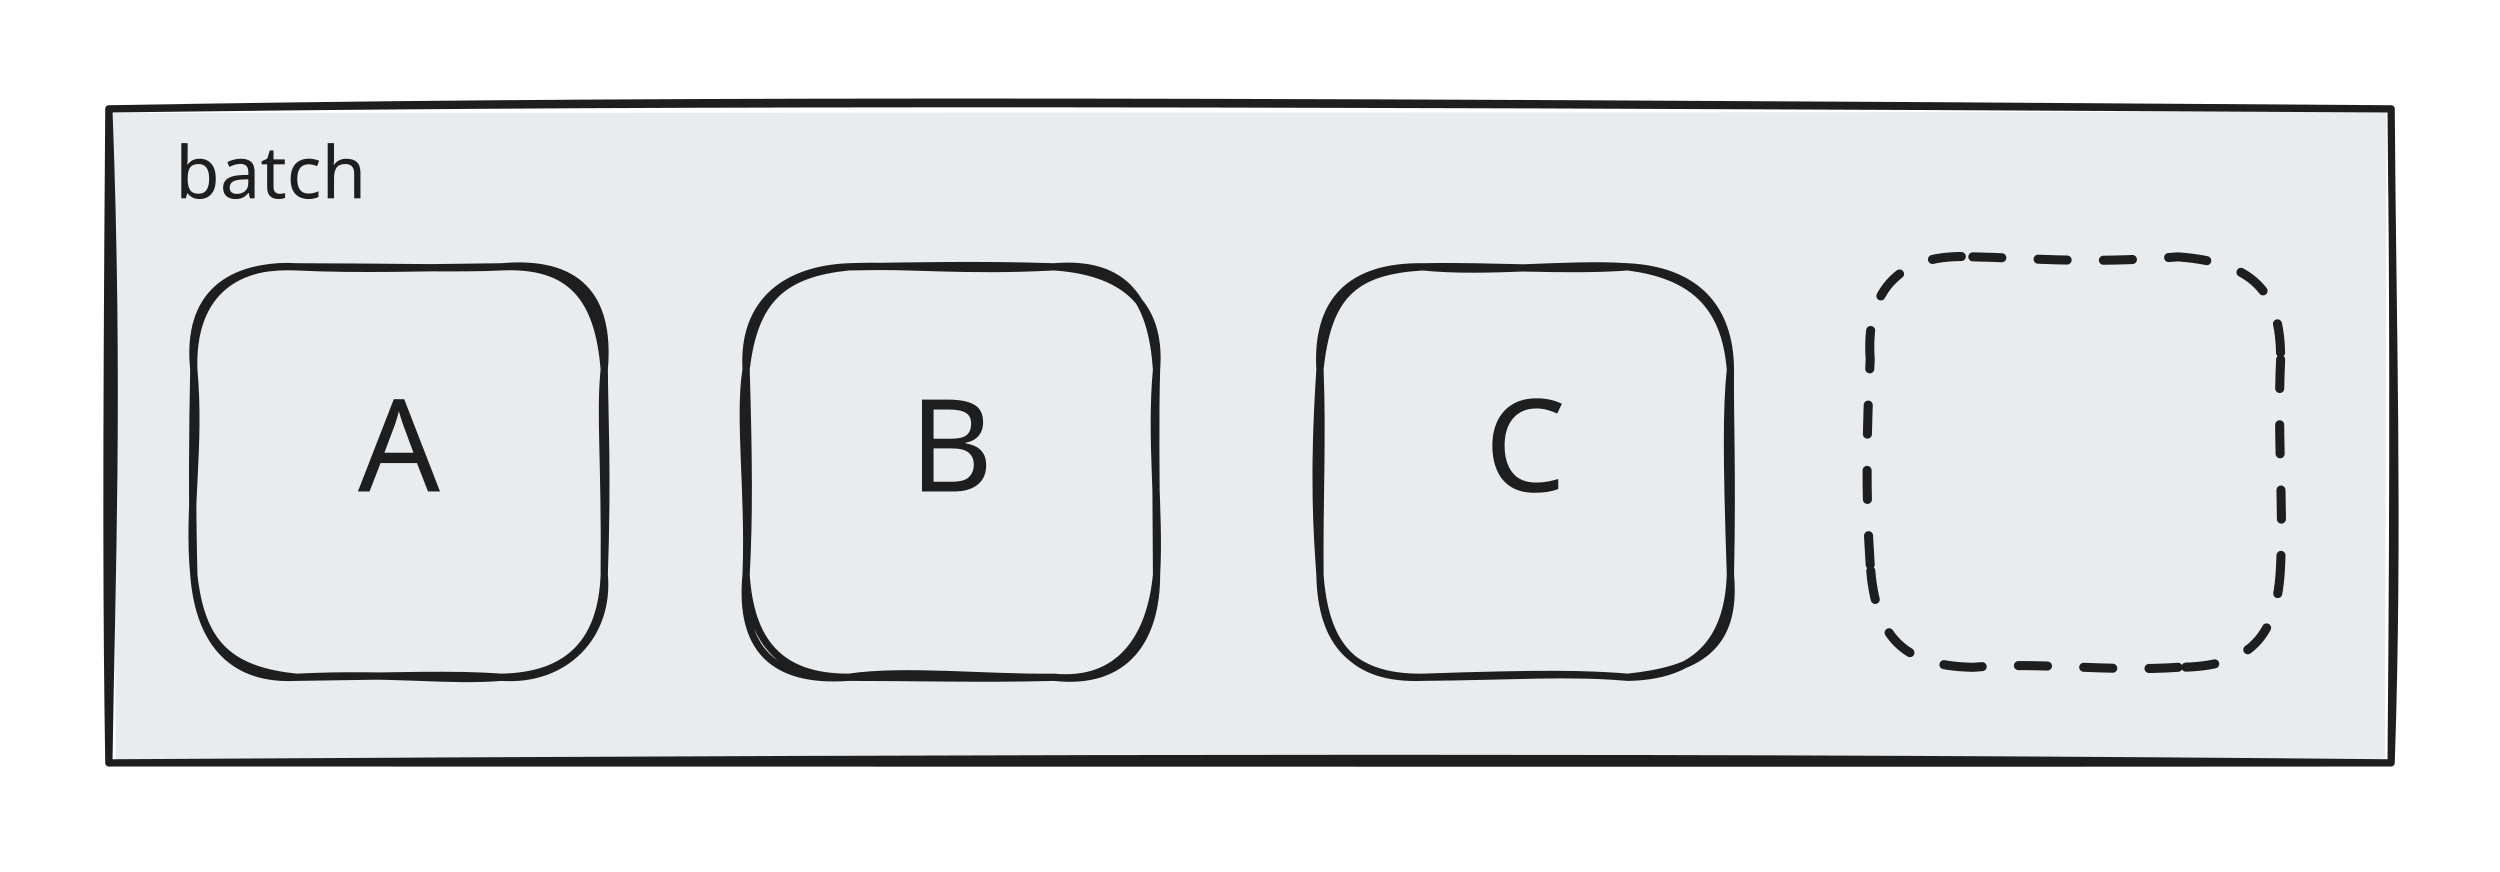
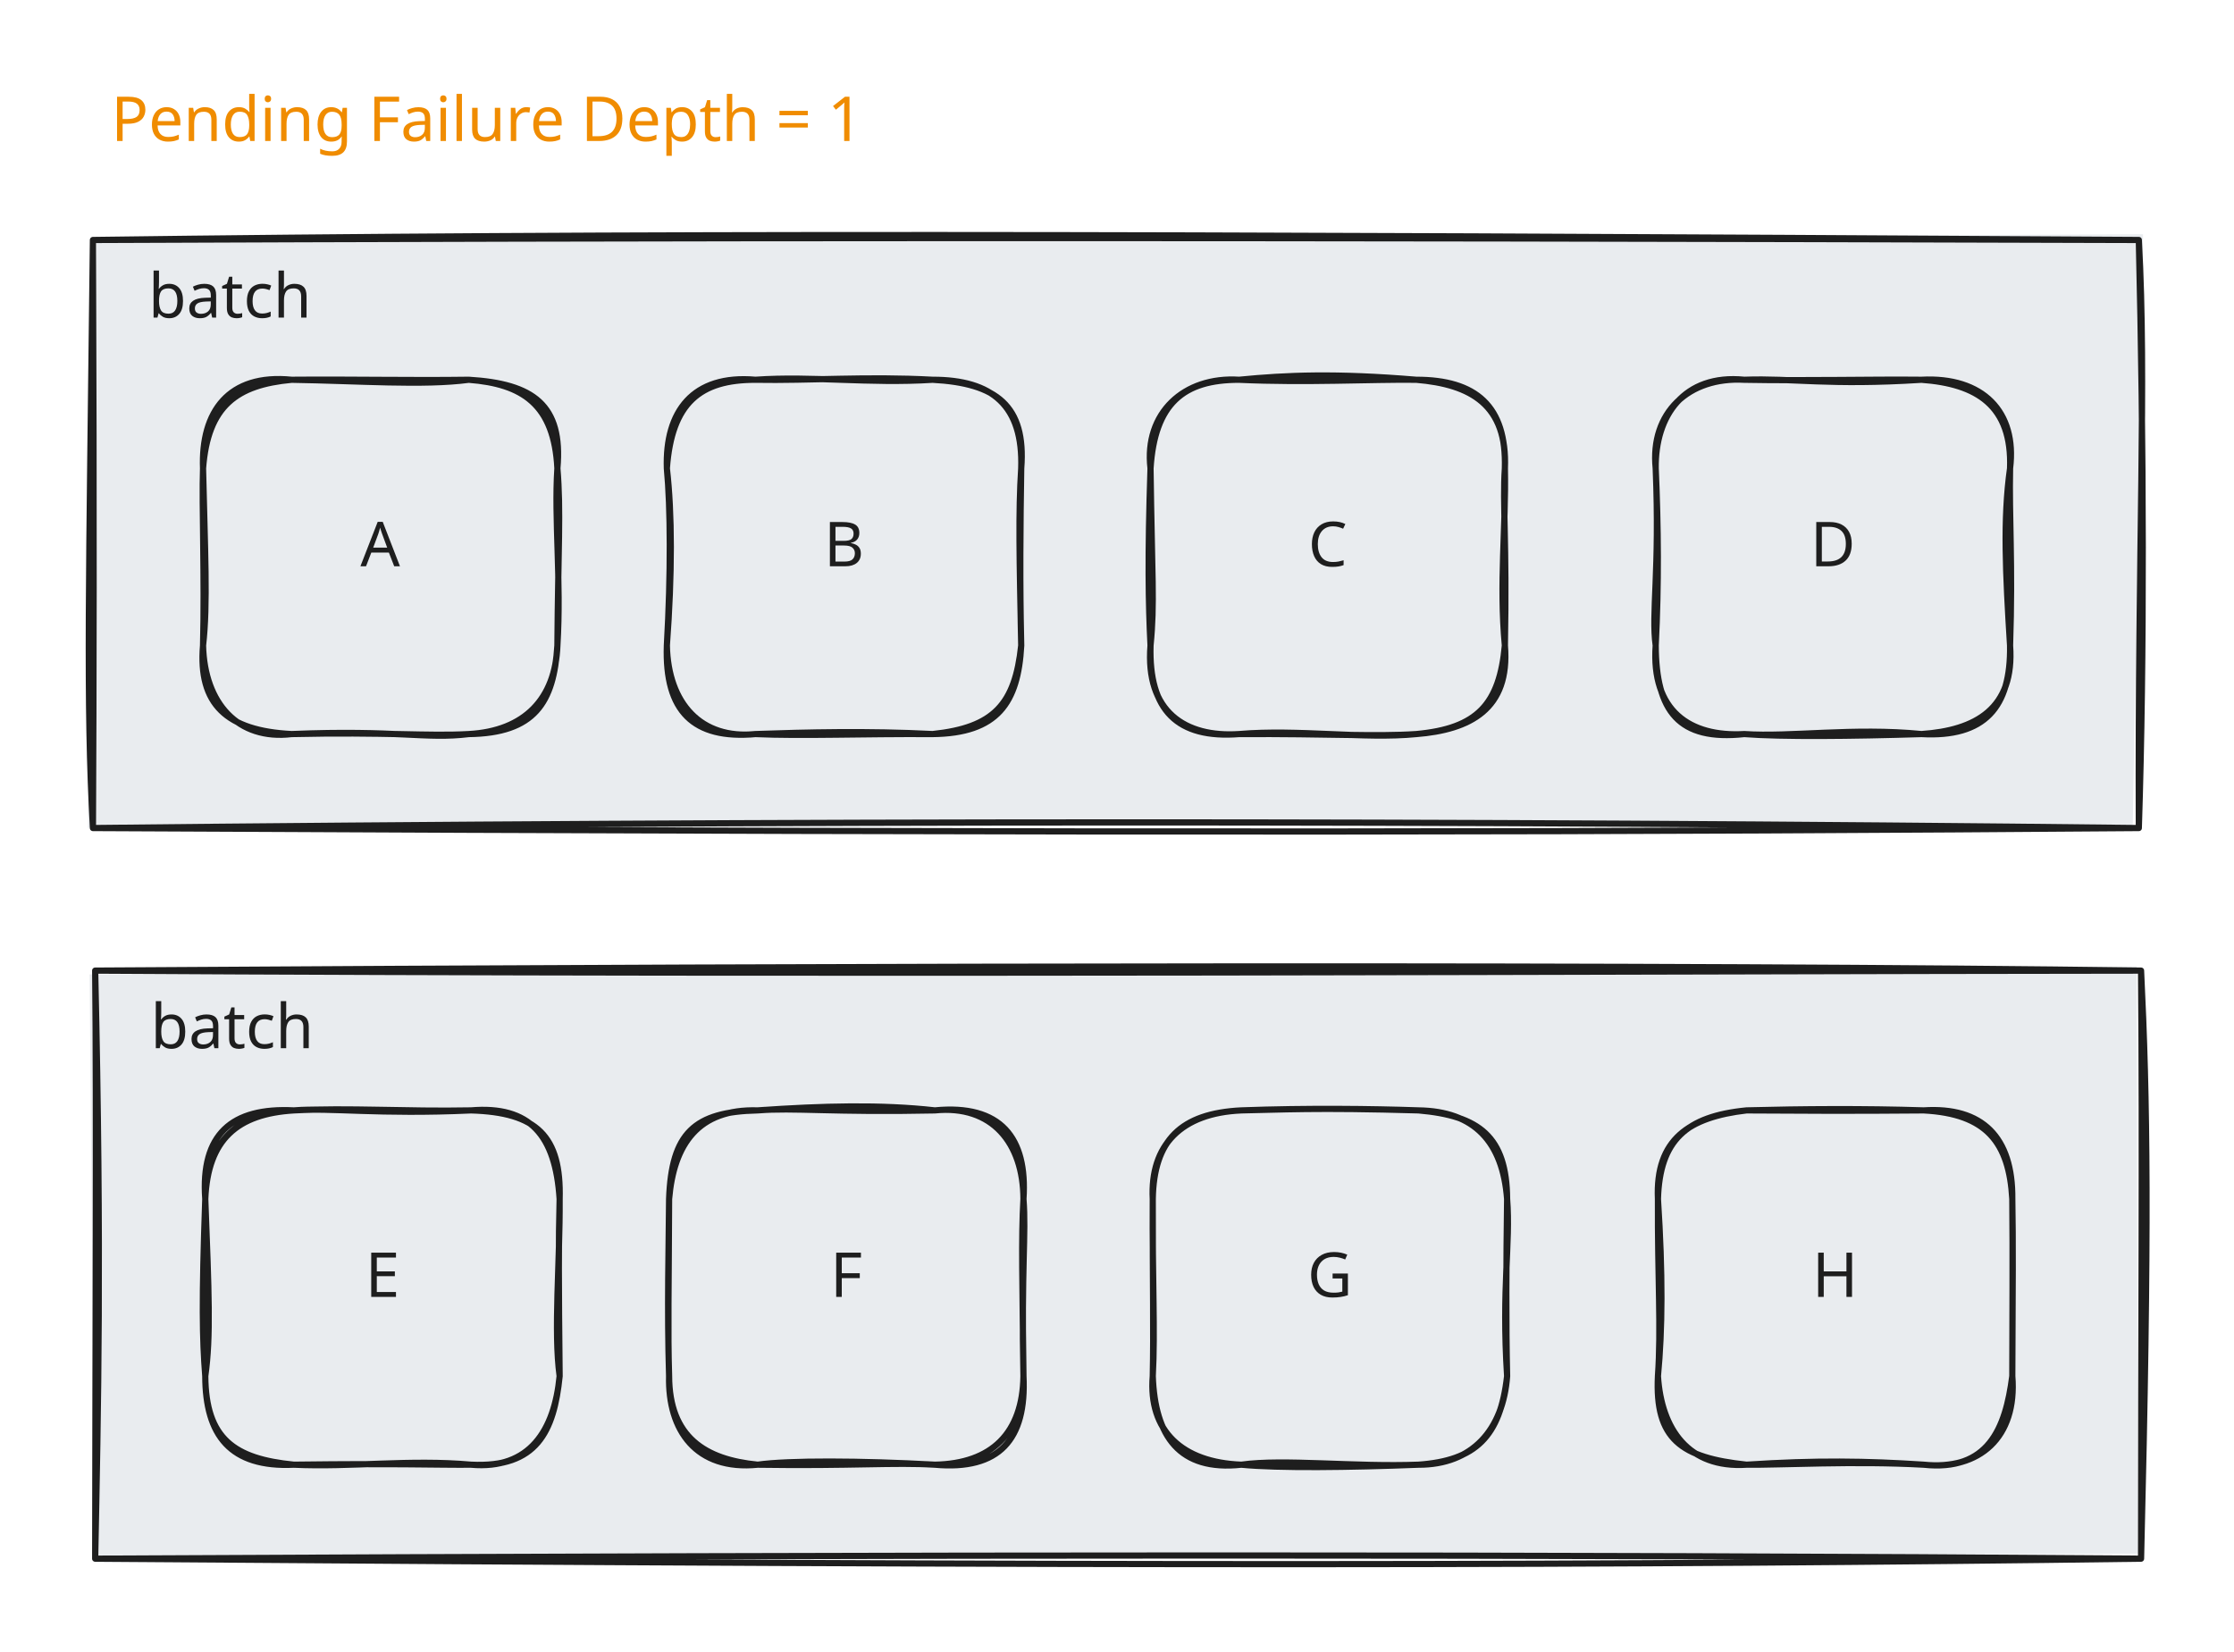
- <svg xmlns="http://www.w3.org/2000/svg" version="1.1" viewBox="0 0 688.953 240.238" width="688.953" height="240.238">
+ <svg xmlns="http://www.w3.org/2000/svg" version="1.1" viewBox="0 0 721.156 533.229" width="721.156" height="533.229">
  
-   eyJ2ZXJzaW9uIjoiMSIsImVuY29kaW5nIjoiYnN0cmluZyIsImNvbXByZXNzZWQiOnRydWUsImVuY29kZWQiOiJ4nNVZW1PiSFx1MDAxNH73V1Ds62ymr+lu37yN4o6XWtxRd2trKyRcckRCkkmCXGJT/vc9iUhcdTAwMTIwguJcdTAwMDWkypLT3elzTn/f+U7aX1u1Wj1cdTAwMTmFur5dq+s72/JcXCeyhvUvqf1WR7FcdTAwMWL4MESy73EwiOxsZjdJwnj761crXGaNjpu0gqBn2EH/YZn2dF/7SVxmXHUwMDEz/4Hvtdqv7Hdho0jbieV3PJ0tyIbyvSSfNZ5cdTAwMDZ+ti1mkivCmTCnM9x4XHUwMDFmtku0XHUwMDAzw23Li3U+kprq7jm1jmPT7TR7XHUwMDA3e4GkQexfJPmubdfzmsnIy7yKXHUwMDAzXGI+XHUwMDFmi5Mo6OlL10m6j1x1MDAxOSjYq1ZFwaDT9XWcRo+n1iC0bDdcdTAwMTmlNoSm1odcdTAwMTRs13LLXHUwMDFkfONIXHUwMDE5kmNukjxcdTAwMTHpSiqwISlXVPBcdTAwMTlf9lx1MDAwMi+IUl9+wzr95N60LLvXXHUwMDAxl3wnn6OVtnU7nzOcRGhcdTAwMTJpKE5xYduudjvdJPVaXCKDUElkcTTWWdqZSSnjhOdcdTAwMTlKd1xmXHUwMDFiTlx1MDAwNoB/81xcR1ZfN9JcdTAwMTX+wPOKXHTznUnCSlx1MDAwM6104KCApfxRg9CxXHUwMDFlzlx1MDAxY1x1MDAwYsxcdTAwMDVimFx1MDAxMkpzzzzX780+zlx1MDAwYuxeXHUwMDBlk8x6/+VcdTAwMTXwxFxcVeJcdTAwMTOZijBaPOJF+LTj31x1MDAwZvb6XFw5x1x1MDAwM28gbz323+HZxZrjk1KDcFGCQrqSYW5cdTAwMDBG0apcdTAwMDBNXCLLj0MrgmOfXHUwMDA3KcbUwIgzU1xujtJcdTAwMWb8XHUwMDA0WKvnPEJcdTAwMTZcdTAwMGJcdTAwMTiDXGJWh+wjeHL40Inlvlx1MDAxYcnTNfnqXHUwMDAy/Fx1MDAxMn2XR17Ayl9H7ilqXFx1xseX1zt7zqFtypN2fTrvfvLXMzRBXHUwMDE4m1xmv1x1MDAxNU1Kflx1MDAxNlx1MDAxOYJEXHUwMDE1Q1xiwENcdELx8lx1MDAxNfzpqNebIUJcdTAwMWFYmmlJXCKIIyHLPGHKXHUwMDEwpoKqSVx0x5TRdyNcdTAwMGJcdTAwMDGiMvDDXHUwMDE0SCrJiryckoUxg1wiSaXicDBcdTAwMTRcdTAwMTe9eeBcbsZYKkbh1D6xvr9cdTAwMTi4uVeBnzTdcUZMbjBmXG54lFBcdTAwMDJcdTAwMTSWlSZ9s/quNyqdeVx1MDAwNnBI8k69ZNrx3I6fXHUwMDE1b/BcXEclXG4kLrRQ01x0fddxiipiwz6W6+uosUzxXHUwMDBmXCK34/qWdzHvXHUwMDA2JEBcdTAwMWZN651RqMQtK9bpaFx1MDAxYS9+vcpcdTAwMTFcXN2FXHUwMDExkzJcdTAwMDVVNVx1MDAwN8RcIlx1MDAwZVPe+K5cdTAwMTW9uohCK9BnSjeG4fV6c9iUgFx1MDAxNrMsZlx1MDAxYqZyWCHBhaJmXHUwMDBl9E2QOXP8/c/98Vx1MDAxZtZlKFx1MDAxYuPmuX97jnfJOspcXCGvs1x1MDAxNMFcdTAwMTJcdTAwMGLBVWHGXCKKPFx1MDAxZPVaU0RcdTAwMTBlYHhfXHUwMDAwXHUwMDFkw9BcdTAwMTSSMk8+TuU4bMSkXHUwMDAw9VI0fT+S82RZqHLw8sNcdKFcZq1OlVxyXHUwMDE1ud13XHUwMDEyuVx1MDAwNbV/VuR2P1LkmJy1Tlx1MDAxOazgI1x1MDAxOEb5jEVcZlx1MDAwZfvDg/jk5McpXHUwMDFhXHUwMDFl8fGpRDFyhuvNYOhcdI3N1jhBXHUwMDEwcJ/IzZK4m9Epu1x1MDAxOUSt7/ZA028tp3foN1svkzioYohcdTAwMTap8i5cdTAwMTKnKt/ksDBcdKKMvOAu7umo15sgUlx1MDAxYVx1MDAwMD1GQV84k5KWefJxXHUwMDFhR1xmXHQ6y6RSXG6BTL1K41x1MDAxOFx1MDAxYye4LOXqXFx5vca9XHUwMDE0t2+qcXvvpHFcdTAwMGJK/6zG7b2txlWxl1eTl2DChGTLt6fU29/f2d8lrVx1MDAxYp/8XGKHw79v5dXVenOXXHUwMDEzaYCAkLmLSiqRoUzATior70ZZzlxmgZXinDGWtqV5rqeMnb9Lh2ZaXHUwMDAwv7n83D5cdTAwMTSqxKpcdTAwMWMlqGR9hpQtK7G7XHUwMDE1xPR0O3mGlklcdTAwMTBWcbLk7ixcdTAwMDFntlxcioRYrtBoisrbXHUwMDE0gYSAbLPl/2VwdKZY8nPM28HNtX1cdTAwMTbvjEaYXHUwMDFjvylcdTAwMTVcdTAwMWQr7uo35Vwi8MAgjGA512lcdTAwMTLDJFx1MDAxYtFppjfXhHD+abcpzzFWgnesiOelusGtSYtZt8KwmcAjp65BaK4zYXL+mPqtq4e7z2d/a1x1MDAxMkOKQ53Fer91/z9cdTAwMWKtjL4ifQ==
+   eyJ2ZXJzaW9uIjoiMSIsImVuY29kaW5nIjoiYnN0cmluZyIsImNvbXByZXNzZWQiOnRydWUsImVuY29kZWQiOiJ4nOVba1PqyFx1MDAxNv1+flx1MDAwNeX9Omb6/ThV94OIz/GNgjBzy1xu0EAkJDFcdTAwMDRBpvzv08lR8pAoepVcdTAwMTPmlFx1MDAxNCXdafq11l57d2/+/lYqbVx1MDAwNFx1MDAwZp7a+F7aUNO2aVtcdTAwMWTfnGz8XHUwMDE2lt8rf2S5jq5C0eeRO/bb0ZP9IPBG33//3fQ8o2dcdTAwMDUt11x1MDAxZFx1MDAxOG13+KOZstVQOcFIP/in/lxcKv1cdTAwMWS9JzryVTswnZ6tolx1MDAwNlFV3Fx1MDAxN4Q8W3riOlG/QjJcZjlcdTAwMTdi/oA1qujuXHUwMDAy1dG1XdNcdTAwMWWpuCYs2jhrXHUwMDAy6pS7NcvyJrv+iTs5Plx1MDAwZVx1MDAxYXGvXcu2q8GDXHUwMDFkjWrk6snHdaPAd1x1MDAwN6pudYL+81xuJMrzWvnuuNd31CicPZyXup7ZtoKHsFxmgHnpjyX4XopLpvpcdTAwMTNF2OCEXHUwMDAxiTmdV0RNXHUwMDA1MGhmXHUwMDE4267t+uEw/lx1MDAwM1X4XHUwMDE3XHUwMDBmpGW2XHUwMDA3PT1cdTAwMWGnXHUwMDEzP6Okaqtu/MzkaXKMXHUwMDAxg2BMU132ldXrXHUwMDA3Ub/SXHUwMDEwlFx1MDAxMiZcdTAwMTK1I1x1MDAxNa05xFx1MDAwMEvKpYjnXHUwMDEwdupcdTAwMWR0ou3/X7zSvjlUXHUwMDA3YVx1MDAxM2ds28nlcjpPy5WqaIVcdTAwMTU7XHQkxV819jrmj1x1MDAxZIdcdTAwMWNSXHUwMDBlXGJmXFzCeINsy1x1MDAxOWS/znbbg1x1MDAxOCRR6eNvXHUwMDFmXHUwMDAwJ1x1MDAxM7nYXHUwMDA0SFxigSRaXHUwMDFhm5VcdTAwMDN2t6Va25dcdTAwMDd01m7MaFx1MDAxYrj0oeDYpNJAQlx1MDAwMobS0ESIXHUwMDFhLFvxXHUwMDAxhFx1MDAwNr7pjDzT15v+XHUwMDEypVx1MDAxMFx1MDAxMlx1MDAwM6e7iDH6su5cdKFcYjCMoECJnfswQp+xXHUwMDEyo1x1MDAwNT+VPOZcdTAwMDN33iZunUBboKbxVFx1MDAxM+C4sFx1MDAxYXs7XHUwMDAxw+Oad+DdNcvkXG7V1Mb8ucen/1bGitQ4k9ZcdTAwMWHkXHUwMDExglxujFx0Z5wtTYjFcy40IbSZNiRcIphzQiDR+EvTglx1MDAwM1x1MDAwMyOi4ce/kFx1MDAxNtiAUEpJtXCmOpqT4yUpXHUwMDA0XHUwMDBibbZI7M1cdTAwMWFY7XhUrlx1MDAxM1StmYrYnSrdNYeW/ZDazVxiuHpccrc2UkVbttVcdTAwMGLxu9HWQ1V+XG7agaX9oPlcdTAwMDNDq9NJikFb92NajvJcdTAwMGaWseKub/Usx7QvX1x1MDAwZUPPWO3PXHKYkdilljlSYW0kvlx1MDAxZlx1MDAxNyuIYbb0mZySXHUwMDAzwClLLN9b5HSxRbvty+3KcHOn11x1MDAxML0qqFecYpOTa3JcdTAwMDJI10isJGeAcMnIWmnV1cybglx1MDAwYnJcclx1MDAwZrc3j4+7dTa57NtcdTAwMDXUKk7y6MCwxEBgsTxcdTAwMWRcdTAwMTbPudh0oMKQXHUwMDA06JegTGLM0qxYiVZcdTAwMTGDYq1VXHUwMDE4XHRcdTAwMDb1W2LPX1ErXHUwMDFk8HHEOPlcdTAwMDRcdTAwMGZuXdSq/EVq9YZcdTAwMTXPqlV5hWqFQK5acUi4kOhcdTAwMWRq1bCPq+NpZVx1MDAxOMxcdTAwMDRcdTAwMWWUT4/qlsPvi01P7ZNcdTAwMTmQXHUwMDEwiuH66JXeXHUwMDE3SULn81x1MDAxM1x1MDAxY8lcdTAwMTVcblx1MDAxNq5unt57fzhcdTAwMTVVv51OXHUwMDBmVbM23Fx1MDAxOVx1MDAxNlCwNFx1MDAxY/IogSBcdTAwMTSQSEGXP29YPOtCc0JCalxiKVx1MDAwNVx1MDAxMVx1MDAxModcdTAwMDFcdTAwMGL+XHSShVxmwfVcdTAwMTAkQ1x1MDAwNCBMsHhJkFx1MDAwNcTg2sEmhOFfKMLa/lwizXrDlmc1a3uVmoVxtvSZoFCvPtXeVsKXf4ugXHUwMDA3o1p9bLauJoPB1LSb1mDSnJSLTVBcYpAwXHUwMDEwQmydoiyIXHUwMDA0QVx1MDAxMkm6Xqo1a0z3zmeV09bJ/fC62lx1MDAxZVx1MDAxYzWa125cdTAwMTFVS+Q6clx1MDAxMGizXGI55sur1uJZXHUwMDE3nFx1MDAxNJxcdTAwMWJcZnLJMUZcXGtcdTAwMDBPM2MlskVccqr9Mlx0XHUwMDA0ITyi53KyRSmVXGJ+XHUwMDA2M9ZFtipfJFtvWPOsbFU+V7byyIlzPUqol1x1MDAxZFx1MDAxM8rfIViXM/OqUVx1MDAxZe/sNXeapt/xT0f1nlVsblJcdTAwMDK1LMFcdTAwMDW3q1x1MDAxMlx1MDAxOCCrXHUwMDE3n0xKSlxmrqMlSlx0ia5b45V+lZNcdTAwMTIx+DlqtS6cbJlBu5/DS1t1g1dYXHUwMDE5uF5cdTAwMWUlU8PN8i/T5c887iCCMaS5uPxxx+XDXHUwMDE53Nt2W719ub03XHUwMDEwste88lx1MDAwYn5cdTAwMWFJXHUwMDExMdIpXHUwMDA1YTtcdTAwMDLZXHUwMDBip61cdTAwMTCJXHUwMDBlTJtHXHUwMDFk0yXC7TUg4cfRXHRp7r2udim4RidcXP5el9SOxIn44/jWcWqzXHUwMDFhb93cn6GLgqNTXHUwMDAzXHUwMDA1ZC9UI4AyaFAo06d0xVxia7SnicPkqPW6PFx1MDAxYfnnx7Pe5uW91zm/xcFccuuoh+NcdTAwMDJGNTLXceJcdTAwMWElUNB3ZKUtnnOhXHTBoLacjFx1MDAwM4yxYFxigzQrKGBcdTAwMDaCRFx1MDAxMPy1iVx1MDAwZYSHiVx1MDAwZVx1MDAxY3FcdTAwMWFRYCn3iWJcdTAwMWR08mRi1lx1MDAxYVju/8992vmikOZcckOedal2VulOwfyTuFCxMFx1MDAxNWT5wFx1MDAwNl/xu3L5ttHtn7mOeXHpV8v1VrFcdFx1MDAxYSY7cCzCO9W1USztaUmcspxroVgqMOHsvFx1MDAwMyxFQfmOMW94dV9AxYI0N1lVXHUwMDEy/Vx1MDAwNyVe/lx1MDAxOG7xpIvNXGJccnw9Ryo1wH6WZMGPSJaOQSQnv1R23u5cdTAwMTcp1lx1MDAxYoY8q1i7q1Qs8crdXHUwMDExktrTSlx1MDAxZfm8xc+bra2bputV1KhcdTAwMWRUx9OLs1x1MDAwYrXZKzY/w4RcdTAwMDfB1irEQpQxPbQ1S3eYXHUwMDAwYlx1MDAxZE3VSeuwur/XtIBz3jqtXHUwMDE0ULBcdTAwMTDKXHUwMDE1LFx1MDAwNLRcdTAwMTfH8Xsujlx1MDAxNs+60IxcYtNcdTAwMWQgR1x1MDAxNFx1MDAwMFx1MDAxZG5hXG7TXHUwMDE5eqtRLGrwULGEfkeSLZlPXHUwMDBlXHRcdTAwMGWTIzj/hYKsvS+SrDcseVay9lYoWVx1MDAxONJs6VxcsnSArT15+Y5cdTAwMTTam+Z5fffCuVWn+4cnt1x1MDAwM0Cu7P5msVx0XHUwMDFhpTvIXHUwMDA1OXpF1izAuXZ/8ZpFWXfX7a1cdTAwMGXtzpg4qo/OhceHbOuhiKLF8jnBXHUwMDExXHUwMDA0XHUwMDEwcbA8J1x1MDAxNs+64JxcdTAwMTDAYFx1MDAxOOhcdTAwMTdcdK9cdTAwMDVIilx1MDAxOKtcbrO0fyCFXHUwMDA0YdbVsj+CglrkIODwM35tsS6itf9VovW6Lc+K1v7nilbuXHRcYsx1KCEnjFx1MDAwMUTYO35LfnaDdqaN4GbrqCFrXHUwMDE3N91ru3dUbG5SglxmTLKpXHUwMDBlXHUwMDA0USPr3Fx1MDAxNSPVgVwiJlx1MDAwNYaJm+9/PSP/XHUwMDFkqVx1MDAwZXlcZmS5t2ZcdTAwMDJoYGhcXCyvjT7bo7XDs8321UDLXCKG++RkdFlw/iFp0JepRlx1MDAxOGu94pSL17zFLlx1MDAxMG1cdTAwMDA+zkBEpIG1xlx1MDAwMSGplFxmLKJg4pb/+UheO5KCyZ/KQMKots4rY+CZcjqW0yvtmpY99lWporygX/pvXHT+5ayWl0tccmQptpJcdTAwMWZueegkR+u8YXpeNdCrPPfh9bZanaelilx1MDAwN7Vxb6lJ+XWgfXuyXHUwMDAyIeFUXHUwMDE0XHUwMDE0PH57/Fx1MDAwN3FcdIdFIn0=
  <defs>
    <style class="style-fonts">
      @font-face {
        font-family: "Virgil";
        src: url("https://unpkg.com/@excalidraw/excalidraw@undefined/dist/excalidraw-assets/Virgil.woff2");
      }
      @font-face {
        font-family: "Cascadia";
        src: url("https://unpkg.com/@excalidraw/excalidraw@undefined/dist/excalidraw-assets/Cascadia.woff2");
      }
      @font-face {
        font-family: "Assistant";
        src: url("https://unpkg.com/@excalidraw/excalidraw@undefined/dist/excalidraw-assets/Assistant-Regular.woff2");
      }
    </style>
  </defs>
-   <rect x="0" y="0" width="688.953" height="240.238" fill="transparent" />
-   <g stroke-linecap="round" transform="translate(30 30) rotate(0 314.4766 90.11914)">
-     <path d="M1.11 1.12 L627.7 0.85 L627.25 180.64 L1.88 179.7" stroke="none" stroke-width="0" fill="#e9ecef" />
-     <path d="M0 0 C130.73 -1.7, 263.66 -2.08, 628.95 0 M0 0 C133.78 -2.34, 268.63 -2.58, 628.95 0 M628.95 0 C629.27 56.09, 631.17 115.61, 628.95 180.24 M628.95 0 C629.46 46.62, 629.72 91.71, 628.95 180.24 M628.95 180.24 C452.09 178.55, 273.44 178.63, 0 180.24 M628.95 180.24 C492.45 180.38, 355.76 180.25, 0 180.24 M0 180.24 C0.72 128.34, 2.92 78.79, 0 0 M0 180.24 C-0.61 140.81, -0.77 101.71, 0 0" stroke="#1e1e1e" stroke-width="2" fill="none" />
+   <rect x="0" y="0" width="721.156" height="533.229" fill="transparent" />
+   <g stroke-linecap="round" transform="translate(30 77.48242) rotate(0 330.2168 94.92773)">
+     <path d="M1.11 0.99 L661.79 -1.85 L658.48 188.8 L-1.59 189.78" stroke="none" stroke-width="0" fill="#e9ecef" />
+     <path d="M0 0 C169.45 -2.26, 339.13 -1.98, 660.43 0 M0 0 C180.45 -0.74, 361.56 -0.92, 660.43 0 M660.43 0 C662.98 46.61, 660.08 96.73, 660.43 189.86 M660.43 0 C662.02 67.22, 662.24 133.93, 660.43 189.86 M660.43 189.86 C502.86 191.07, 345.95 191.63, 0 189.86 M660.43 189.86 C440.78 187.34, 221.18 187.51, 0 189.86 M0 189.86 C0.23 140.61, 0.37 95.57, 0 0 M0 189.86 C-2.23 149.46, -1.27 110.68, 0 0" stroke="#1e1e1e" stroke-width="2" fill="none" />
  </g>
-   <g stroke-linecap="round" transform="translate(53.40625 73.53516) rotate(0 56.55273 56.55273)">
-     <path d="M28.28 0 C52.05 0.01, 74.44 0.58, 84.83 0 M28.28 0 C45.51 0.86, 63.81 0.18, 84.83 0 M84.83 0 C103.8 -0.86, 111.52 8.39, 113.11 28.28 M84.83 0 C105.71 -1.86, 114.86 7.97, 113.11 28.28 M113.11 28.28 C113.21 41.95, 114.08 56.93, 113.11 84.83 M113.11 28.28 C111.86 41.07, 113.4 52.77, 113.11 84.83 M113.11 84.83 C112.43 103.17, 103.46 112.74, 84.83 113.11 M113.11 84.83 C114.61 101.47, 102.52 114.32, 84.83 113.11 M84.83 113.11 C69.17 114.34, 55.68 111.78, 28.28 113.11 M84.83 113.11 C71.82 112.14, 57.37 112.75, 28.28 113.11 M28.28 113.11 C11.38 114, 1.54 104.47, 0 84.83 M28.28 113.11 C9.96 111.17, 2.06 104.1, 0 84.83 M0 84.83 C-1.71 66.57, 1.92 49.73, 0 28.28 M0 84.83 C-0.5 63.98, -0.35 45.69, 0 28.28 M0 28.28 C-0.69 8.1, 10.85 -1.05, 28.28 0 M0 28.28 C-2.15 7.23, 10.25 -0.71, 28.28 0" stroke="#1e1e1e" stroke-width="2" fill="none" />
+   <g stroke-linecap="round" transform="translate(65.54297 122.6113) rotate(0 57.19531 57.19531)">
+     <path d="M28.6 0 C50.01 0.32, 71.26 1.94, 85.79 0 M28.6 0 C48.82 -0.17, 66.75 0.26, 85.79 0 M85.79 0 C103.21 1.34, 113.35 7.97, 114.39 28.6 M85.79 0 C106.51 1.24, 116.22 8.06, 114.39 28.6 M114.39 28.6 C113.31 44.97, 115.67 64.58, 114.39 85.79 M114.39 28.6 C115.55 42.41, 114.62 54.76, 114.39 85.79 M114.39 85.79 C113.74 103, 103.83 113.41, 85.79 114.39 M114.39 85.79 C113.24 104.28, 107.02 114.11, 85.79 114.39 M85.79 114.39 C71.83 116.1, 62.86 112.99, 28.6 114.39 M85.79 114.39 C72.57 115.13, 58.92 113.71, 28.6 114.39 M28.6 114.39 C7.58 113.34, -1.59 104.78, 0 85.79 M28.6 114.39 C11.34 116.46, 0.46 104.55, 0 85.79 M0 85.79 C1.55 72.45, 0.58 54.72, 0 28.6 M0 85.79 C0.58 63.89, -0.42 40.57, 0 28.6 M0 28.6 C1.54 8.38, 10.83 1.66, 28.6 0 M0 28.6 C-0.68 10.29, 8.22 -2.04, 28.6 0" stroke="#1e1e1e" stroke-width="2" fill="none" />
  </g>
-   <g transform="translate(98.33467 107.9337) rotate(0 11.62431 22.15419)">
-     <text x="11.624" y="0" font-family="Virgil, Segoe UI Emoji" font-size="35.447px" fill="#1e1e1e" text-anchor="middle" style="white-space: pre;" direction="ltr" dominant-baseline="text-before-edge">A</text>
+   <g transform="translate(116.1783 167.3066) rotate(0 6.559998 12.5)">
+     <text x="6.56" y="0" font-family="Virgil, Segoe UI Emoji" font-size="20px" fill="#1e1e1e" text-anchor="middle" style="white-space: pre;" direction="ltr" dominant-baseline="text-before-edge">A</text>
  </g>
-   <g stroke-linecap="round" transform="translate(205.6094 73.53516) rotate(0 56.55273 56.55273)">
-     <path d="M28.28 0 C45.02 -0.65, 59.16 1.34, 84.83 0 M28.28 0 C45.59 -0.22, 63.72 -0.67, 84.83 0 M84.83 0 C104.67 -1.65, 111.78 9.14, 113.11 28.28 M84.83 0 C102.75 1.18, 114.62 9.24, 113.11 28.28 M113.11 28.28 C111.32 47.73, 114.1 67.32, 113.11 84.83 M113.11 28.28 C112.73 41.06, 112.94 54.93, 113.11 84.83 M113.11 84.83 C111.48 102.03, 103.04 114.87, 84.83 113.11 M113.11 84.83 C113.12 102.42, 104.9 115.36, 84.83 113.11 M84.83 113.11 C66.51 113.36, 43.55 110.83, 28.28 113.11 M84.83 113.11 C65.71 113.64, 44.88 113.09, 28.28 113.11 M28.28 113.11 C8.72 113.18, 1.16 102.68, 0 84.83 M28.28 113.11 C7.71 114.6, -1.94 105.49, 0 84.83 M0 84.83 C0.89 62.39, -2.13 41.52, 0 28.28 M0 84.83 C0.86 69.09, 0.74 53.35, 0 28.28 M0 28.28 C-1.06 9.28, 11.35 0.69, 28.28 0 M0 28.28 C2.25 9.08, 9.99 1.88, 28.28 0" stroke="#1e1e1e" stroke-width="2" fill="none" />
+   <g stroke-linecap="round" transform="translate(215.2695 122.6113) rotate(0 57.19531 57.19531)">
+     <path d="M28.6 0 C47.01 -1.28, 65.21 1.29, 85.79 0 M28.6 0 C46.05 0.31, 64.64 -1.14, 85.79 0 M85.79 0 C106.29 1.08, 115.98 8.25, 114.39 28.6 M85.79 0 C105.04 -0.02, 115.07 8.3, 114.39 28.6 M114.39 28.6 C113.47 42.78, 113.84 57.78, 114.39 85.79 M114.39 28.6 C114.1 46.68, 113.91 66.13, 114.39 85.79 M114.39 85.79 C113.39 104.36, 106.74 114.15, 85.79 114.39 M114.39 85.79 C112.38 104.73, 105.66 112.31, 85.79 114.39 M85.79 114.39 C63.14 114.25, 43.72 115.05, 28.6 114.39 M85.79 114.39 C64.83 113.33, 45.02 113.82, 28.6 114.39 M28.6 114.39 C11.11 116.19, 0.4 104.59, 0 85.79 M28.6 114.39 C8.58 116.16, -0.72 107.14, 0 85.79 M0 85.79 C1.71 62.63, 1.69 43.28, 0 28.6 M0 85.79 C1.32 62.53, 1.19 41.24, 0 28.6 M0 28.6 C-0.6 10.19, 8.39 -1.77, 28.6 0 M0 28.6 C1.55 7.43, 10.7 -0.03, 28.6 0" stroke="#1e1e1e" stroke-width="2" fill="none" />
  </g>
-   <g transform="translate(249.2797 107.9337) rotate(0 12.88244 22.15419)">
-     <text x="12.882" y="0" font-family="Virgil, Segoe UI Emoji" font-size="35.447px" fill="#1e1e1e" text-anchor="middle" style="white-space: pre;" direction="ltr" dominant-baseline="text-before-edge">B</text>
+   <g transform="translate(265.1948 167.3066) rotate(0 7.269997 12.5)">
+     <text x="7.27" y="0" font-family="Virgil, Segoe UI Emoji" font-size="20px" fill="#1e1e1e" text-anchor="middle" style="white-space: pre;" direction="ltr" dominant-baseline="text-before-edge">B</text>
  </g>
-   <g stroke-linecap="round" transform="translate(363.7578 73.53516) rotate(0 56.55273 56.55273)">
-     <path d="M28.28 0 C45.88 1.85, 67.99 -1.14, 84.83 0 M28.28 0 C48.54 -0.39, 67.61 1.28, 84.83 0 M84.83 0 C103.66 0.97, 113.02 11.3, 113.11 28.28 M84.83 0 C102.2 2.24, 111.61 10.13, 113.11 28.28 M113.11 28.28 C112.04 38.76, 112.01 51.68, 113.11 84.83 M113.11 28.28 C112.97 42.69, 113.7 56.41, 113.11 84.83 M113.11 84.83 C112.5 103.56, 103.07 112.83, 84.83 113.11 M113.11 84.83 C114.96 105.36, 103.74 111.06, 84.83 113.11 M84.83 113.11 C68.53 111.68, 53.19 112.88, 28.28 113.11 M84.83 113.11 C73.47 112.18, 61.75 111.95, 28.28 113.11 M28.28 113.11 C8.75 113.82, 1.37 103.73, 0 84.83 M28.28 113.11 C9.3 113.36, 0.32 104.08, 0 84.83 M0 84.83 C-0.74 74.08, -1.98 58.53, 0 28.28 M0 84.83 C-0.18 64.43, 0.75 46.89, 0 28.28 M0 28.28 C-1.06 9.41, 8.4 -0.24, 28.28 0 M0 28.28 C2.17 7.49, 9.65 1.15, 28.28 0" stroke="#1e1e1e" stroke-width="2" fill="none" />
+   <g stroke-linecap="round" transform="translate(371.3984 122.6113) rotate(0 57.19531 57.19531)">
+     <path d="M28.6 0 C43.95 -1.5, 59.79 -2.16, 85.79 0 M28.6 0 C50.3 0.99, 71.37 -0.19, 85.79 0 M85.79 0 C105.02 -0.02, 114.98 8.46, 114.39 28.6 M85.79 0 C103.43 1.47, 115.25 8.06, 114.39 28.6 M114.39 28.6 C114.78 47.54, 112.5 65.58, 114.39 85.79 M114.39 28.6 C113.6 40.19, 115.04 52.17, 114.39 85.79 M114.39 85.79 C112.64 104.75, 105.56 112.58, 85.79 114.39 M114.39 85.79 C116.12 106.43, 103.02 113.03, 85.79 114.39 M85.79 114.39 C68.72 116.06, 47.81 112.76, 28.6 114.39 M85.79 114.39 C72.43 115.27, 57.7 114.23, 28.6 114.39 M28.6 114.39 C8.7 115.93, -0.62 106.84, 0 85.79 M28.6 114.39 C11.2 115.56, -1.71 107.16, 0 85.79 M0 85.79 C1.37 72.06, 0.46 63.68, 0 28.6 M0 85.79 C-0.67 72.26, -0.94 57.18, 0 28.6 M0 28.6 C1.35 7.7, 10.55 -0.03, 28.6 0 M0 28.6 C-2.09 10.74, 10.82 -1.15, 28.6 0" stroke="#1e1e1e" stroke-width="2" fill="none" />
  </g>
-   <g transform="translate(408.8989 107.9337) rotate(0 11.41167 22.15419)">
-     <text x="11.412" y="0" font-family="Virgil, Segoe UI Emoji" font-size="35.447px" fill="#1e1e1e" text-anchor="middle" style="white-space: pre;" direction="ltr" dominant-baseline="text-before-edge">C</text>
+   <g transform="translate(422.1538 167.3066) rotate(0 6.439995 12.5)">
+     <text x="6.44" y="0" font-family="Virgil, Segoe UI Emoji" font-size="20px" fill="#1e1e1e" text-anchor="middle" style="white-space: pre;" direction="ltr" dominant-baseline="text-before-edge">C</text>
  </g>
-   <g transform="translate(48.26172 39.13086) rotate(0 27.35998 12.5)">
+   <g stroke-linecap="round" transform="translate(534.4766 122.6113) rotate(0 57.19531 57.19531)">
+     <path d="M28.6 0 C44.29 -0.57, 55.74 1.91, 85.79 0 M28.6 0 C48.93 0.36, 69.4 -0.17, 85.79 0 M85.79 0 C103.61 1.28, 115.14 8.25, 114.39 28.6 M85.79 0 C105.53 -1.06, 116.67 10.28, 114.39 28.6 M114.39 28.6 C112.07 45.07, 112.95 62.59, 114.39 85.79 M114.39 28.6 C114.05 44.27, 115.28 59.15, 114.39 85.79 M114.39 85.79 C115.9 106.23, 103.26 113.21, 85.79 114.39 M114.39 85.79 C114.75 105.84, 106.14 115.53, 85.79 114.39 M85.79 114.39 C63.72 112.24, 43.67 115.41, 28.6 114.39 M85.79 114.39 C63.07 115.08, 40.87 115.31, 28.6 114.39 M28.6 114.39 C10.98 115.41, -1.49 106.86, 0 85.79 M28.6 114.39 C7.39 116.66, 0.1 107.08, 0 85.79 M0 85.79 C-1.45 75.39, 1.36 61.8, 0 28.6 M0 85.79 C1 65.83, 0.83 47.69, 0 28.6 M0 28.6 C-1.82 10.58, 10.65 -1, 28.6 0 M0 28.6 C-0.23 11.66, 9.13 -1.95, 28.6 0" stroke="#1e1e1e" stroke-width="2" fill="none" />
+   </g>
+   <g transform="translate(583.8719 167.3066) rotate(0 7.799995 12.5)">
+     <text x="7.8" y="0" font-family="Virgil, Segoe UI Emoji" font-size="20px" fill="#1e1e1e" text-anchor="middle" style="white-space: pre;" direction="ltr" dominant-baseline="text-before-edge">D</text>
+   </g>
+   <g transform="translate(47.875 87.02148) rotate(0 27.35998 12.5)">
    <text x="0" y="0" font-family="Virgil, Segoe UI Emoji" font-size="20px" fill="#1e1e1e" text-anchor="start" style="white-space: pre;" direction="ltr" dominant-baseline="text-before-edge">batch</text>
  </g>
-   <g stroke-linecap="round" transform="translate(515.3906 70.78516) rotate(0 56.55273 56.55273)">
-     <path d="M28.28 0 C42.04 0.18, 58.87 2.06, 84.83 0 M84.83 0 C105.45 1.57, 113.21 9.36, 113.11 28.28 M113.11 28.28 C112.13 48.97, 113.94 67.74, 113.11 84.83 M113.11 84.83 C112.31 104.8, 104.84 113.07, 84.83 113.11 M84.83 113.11 C65.96 114.43, 46.7 111.55, 28.28 113.11 M28.28 113.11 C8.69 112.68, 1.43 104.54, 0 84.83 M0 84.83 C-1.32 65.57, -0.97 47.05, 0 28.28 M0 28.28 C-1.37 8.2, 8.95 -1.12, 28.28 0" stroke="#1e1e1e" stroke-width="2.5" fill="none" stroke-dasharray="8 10" />
+   <g stroke-linecap="round" transform="translate(30.72266 313.373) rotate(0 330.2168 94.92773)">
+     <path d="M-1.8 1.23 L659.03 -1.29 L659.38 188.25 L-0.11 191.12" stroke="none" stroke-width="0" fill="#e9ecef" />
+     <path d="M0 0 C247.7 1.47, 495.83 0.12, 660.43 0 M0 0 C257.55 -1.64, 514.54 -1.98, 660.43 0 M660.43 0 C662.45 41.43, 663.1 82.31, 660.43 189.86 M660.43 0 C660.93 58.04, 660.42 115.74, 660.43 189.86 M660.43 189.86 C468.93 188.48, 277.87 188.5, 0 189.86 M660.43 189.86 C494.99 192.08, 330.12 192.36, 0 189.86 M0 189.86 C0.06 117.47, 0.49 46.32, 0 0 M0 189.86 C0.94 141.59, 2.12 92.56, 0 0" stroke="#1e1e1e" stroke-width="2" fill="none" />
+   </g>
+   <g stroke-linecap="round" transform="translate(66.26562 358.502) rotate(0 57.19531 57.19531)">
+     <path d="M28.6 0 C40.61 -0.95, 55.7 1.36, 85.79 0 M28.6 0 C46.34 -0.91, 64.65 0.41, 85.79 0 M85.79 0 C104.73 -1.58, 113.06 7.87, 114.39 28.6 M85.79 0 C107.02 0.61, 114.93 8.26, 114.39 28.6 M114.39 28.6 C114.52 48.98, 112.41 71.17, 114.39 85.79 M114.39 28.6 C114.03 42.33, 114.08 55.73, 114.39 85.79 M114.39 85.79 C112.71 103.31, 104.73 116.07, 85.79 114.39 M114.39 85.79 C112.57 103.76, 106.96 115.47, 85.79 114.39 M85.79 114.39 C66.06 112.64, 47.17 115.25, 28.6 114.39 M85.79 114.39 C74.32 114.48, 63.5 113.96, 28.6 114.39 M28.6 114.39 C9.33 112.49, 0.16 106.07, 0 85.79 M28.6 114.39 C8.08 115.36, 0.04 104.97, 0 85.79 M0 85.79 C1.81 72.97, 1.14 58.8, 0 28.6 M0 85.79 C-0.94 73.65, -1.17 61.9, 0 28.6 M0 28.6 C-1.51 7.72, 8.47 -1.04, 28.6 0 M0 28.6 C0.8 9.36, 10.3 1.1, 28.6 0" stroke="#1e1e1e" stroke-width="2" fill="none" />
+   </g>
+   <g transform="translate(116.7209 403.1973) rotate(0 6.739998 12.5)">
+     <text x="6.74" y="0" font-family="Virgil, Segoe UI Emoji" font-size="20px" fill="#1e1e1e" text-anchor="middle" style="white-space: pre;" direction="ltr" dominant-baseline="text-before-edge">E</text>
+   </g>
+   <g stroke-linecap="round" transform="translate(215.9922 358.502) rotate(0 57.19531 57.19531)">
+     <path d="M28.6 0 C49.58 -1.46, 68.49 -1.94, 85.79 0 M28.6 0 C40.22 -0.95, 52.83 0.69, 85.79 0 M85.79 0 C104.27 -1.87, 114.33 10.5, 114.39 28.6 M85.79 0 C107.01 -2.08, 115.71 8.79, 114.39 28.6 M114.39 28.6 C115.28 40.02, 113.66 51.05, 114.39 85.79 M114.39 28.6 C113.65 41.63, 114.08 55.38, 114.39 85.79 M114.39 85.79 C114.14 104.16, 104.19 114.07, 85.79 114.39 M114.39 85.79 C115.41 106.23, 106.59 116.28, 85.79 114.39 M85.79 114.39 C61.85 113.09, 38.52 112.99, 28.6 114.39 M85.79 114.39 C72.67 113.59, 58.97 114.84, 28.6 114.39 M28.6 114.39 C8.74 116.39, -0.44 103.32, 0 85.79 M28.6 114.39 C11.66 112.75, 0.06 105.54, 0 85.79 M0 85.79 C-0.45 71.9, -0.1 56.18, 0 28.6 M0 85.79 C-0.67 64.13, -0.1 43.36, 0 28.6 M0 28.6 C1.52 10.92, 9.37 -0.58, 28.6 0 M0 28.6 C0.78 7.33, 8 0.44, 28.6 0" stroke="#1e1e1e" stroke-width="2" fill="none" />
+   </g>
+   <g transform="translate(267.4475 403.1973) rotate(0 5.739998 12.5)">
+     <text x="5.74" y="0" font-family="Virgil, Segoe UI Emoji" font-size="20px" fill="#1e1e1e" text-anchor="middle" style="white-space: pre;" direction="ltr" dominant-baseline="text-before-edge">F</text>
+   </g>
+   <g stroke-linecap="round" transform="translate(372.1211 358.502) rotate(0 57.19531 57.19531)">
+     <path d="M28.6 0 C41.07 -0.22, 52.53 -0.96, 85.79 0 M28.6 0 C49.89 -0.78, 70.92 -0.51, 85.79 0 M85.79 0 C103.79 0.25, 112.97 10.07, 114.39 28.6 M85.79 0 C105.36 1.69, 114.25 8.43, 114.39 28.6 M114.39 28.6 C115.52 43.17, 112.57 57.02, 114.39 85.79 M114.39 28.6 C114.11 49.64, 114 68.69, 114.39 85.79 M114.39 85.79 C113.12 103.1, 103.13 114.47, 85.79 114.39 M114.39 85.79 C112.18 105.39, 104.19 113.09, 85.79 114.39 M85.79 114.39 C65.17 115.17, 42.12 112.47, 28.6 114.39 M85.79 114.39 C63.4 115.26, 40.62 115.55, 28.6 114.39 M28.6 114.39 C9.42 113.68, -1.46 103.47, 0 85.79 M28.6 114.39 C8.55 116.56, 0.7 105.21, 0 85.79 M0 85.79 C0.32 71.13, -0.03 56.93, 0 28.6 M0 85.79 C0.8 70.94, -0.16 55.42, 0 28.6 M0 28.6 C0.33 9.57, 9.05 0.95, 28.6 0 M0 28.6 C-0.89 11.2, 9.25 0.83, 28.6 0" stroke="#1e1e1e" stroke-width="2" fill="none" />
+   </g>
+   <g transform="translate(421.4264 403.1973) rotate(0 7.889999 12.5)">
+     <text x="7.89" y="0" font-family="Virgil, Segoe UI Emoji" font-size="20px" fill="#1e1e1e" text-anchor="middle" style="white-space: pre;" direction="ltr" dominant-baseline="text-before-edge">G</text>
+   </g>
+   <g stroke-linecap="round" transform="translate(535.1992 358.502) rotate(0 57.19531 57.19531)">
+     <path d="M28.6 0 C46.53 -0.47, 66.43 -0.61, 85.79 0 M28.6 0 C46.45 0.11, 62.32 0.2, 85.79 0 M85.79 0 C104.65 -1.23, 114.58 8.56, 114.39 28.6 M85.79 0 C106.14 1.07, 113.36 10.35, 114.39 28.6 M114.39 28.6 C114.58 47.78, 114.41 67.24, 114.39 85.79 M114.39 28.6 C114.64 42.95, 114.53 55.38, 114.39 85.79 M114.39 85.79 C116 105.62, 103.72 116.26, 85.79 114.39 M114.39 85.79 C112.2 102.88, 106.55 116.62, 85.79 114.39 M85.79 114.39 C67.39 113.19, 50.95 112.93, 28.6 114.39 M85.79 114.39 C63.43 113.14, 39.51 114.52, 28.6 114.39 M28.6 114.39 C9.81 115.62, 1.09 102.91, 0 85.79 M28.6 114.39 C7.44 112.15, -1 106.22, 0 85.79 M0 85.79 C1.44 70.72, 1.57 52.9, 0 28.6 M0 85.79 C1.08 70.28, -0.11 54.21, 0 28.6 M0 28.6 C0.56 9.66, 9.08 1.92, 28.6 0 M0 28.6 C-0.84 9.28, 10.04 2.15, 28.6 0" stroke="#1e1e1e" stroke-width="2" fill="none" />
+   </g>
+   <g transform="translate(586.8845 403.1973) rotate(0 5.509995 12.5)">
+     <text x="5.51" y="0" font-family="Virgil, Segoe UI Emoji" font-size="20px" fill="#1e1e1e" text-anchor="middle" style="white-space: pre;" direction="ltr" dominant-baseline="text-before-edge">H</text>
+   </g>
+   <g transform="translate(48.59766 322.9121) rotate(0 27.35998 12.5)">
+     <text x="0" y="0" font-family="Virgil, Segoe UI Emoji" font-size="20px" fill="#1e1e1e" text-anchor="start" style="white-space: pre;" direction="ltr" dominant-baseline="text-before-edge">batch</text>
+   </g>
+   <g transform="translate(35.84766 30) rotate(0 124.6599 25)">
+     <text x="0" y="0" font-family="Virgil, Segoe UI Emoji" font-size="20px" fill="#f08c00" text-anchor="start" style="white-space: pre;" direction="ltr" dominant-baseline="text-before-edge">Pending Failure Depth = 1</text>
+     <text x="0" y="25" font-family="Virgil, Segoe UI Emoji" font-size="20px" fill="#f08c00" text-anchor="start" style="white-space: pre;" direction="ltr" dominant-baseline="text-before-edge" />
  </g>
</svg>
